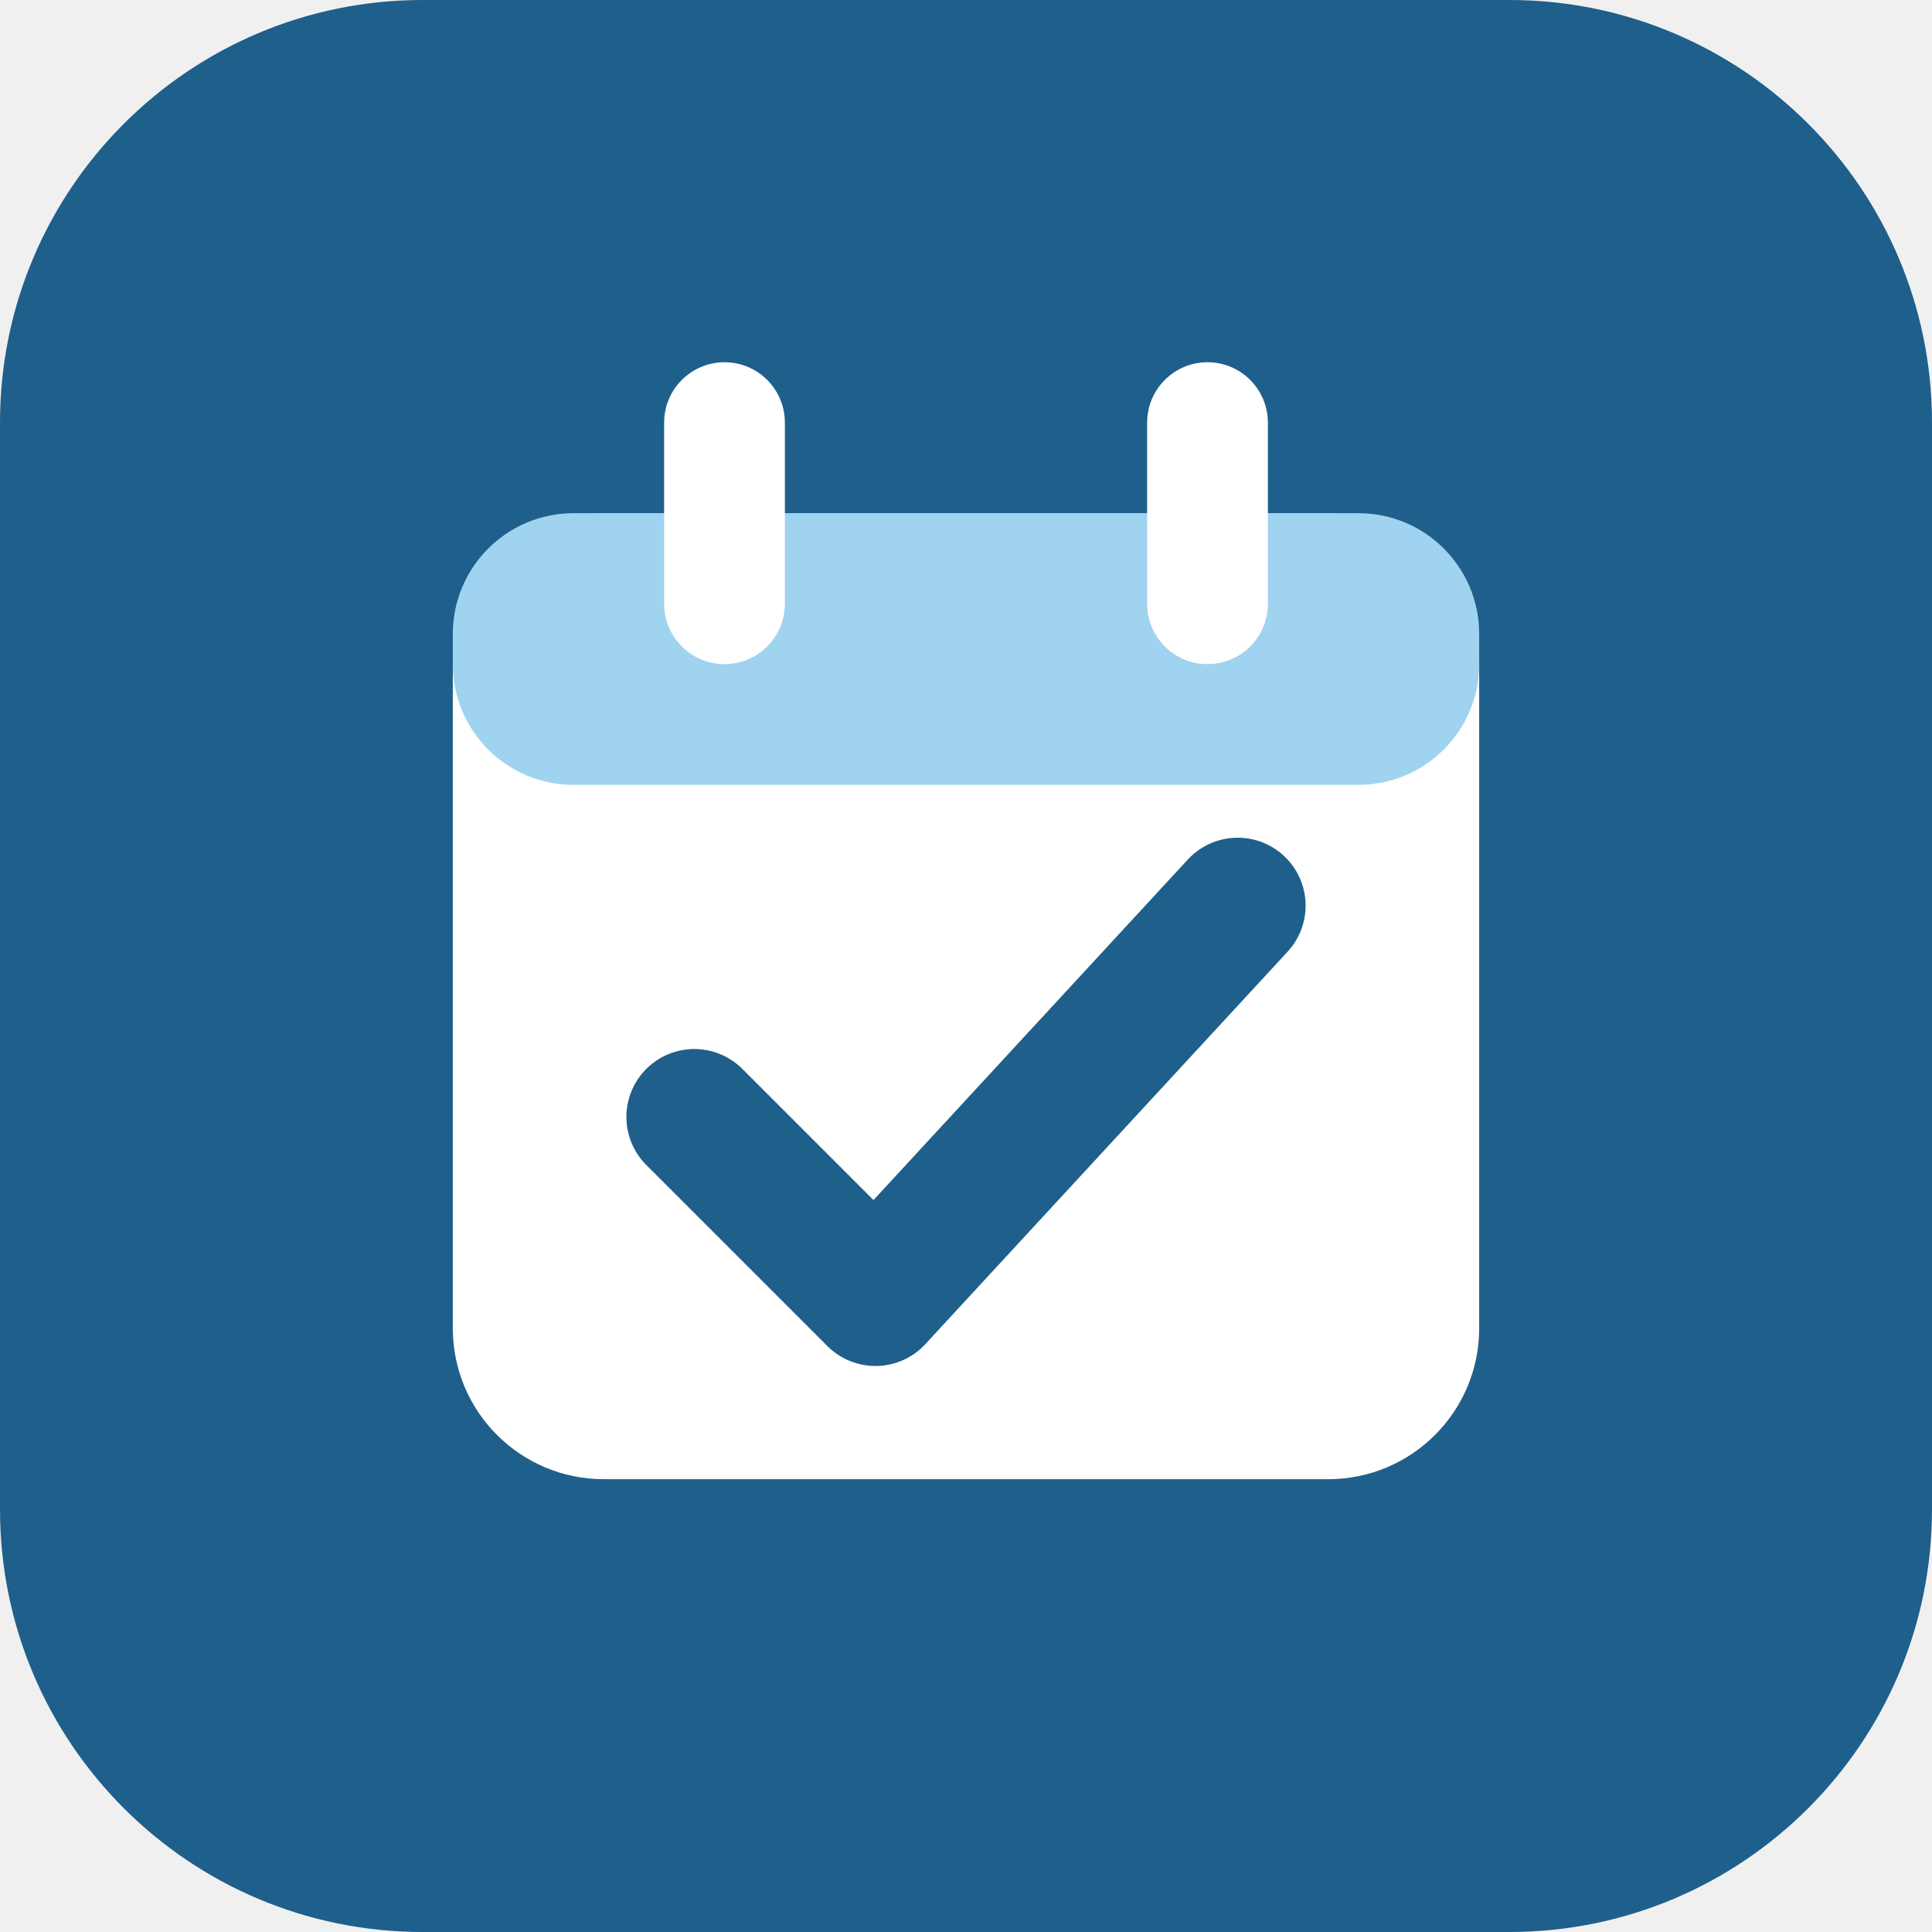
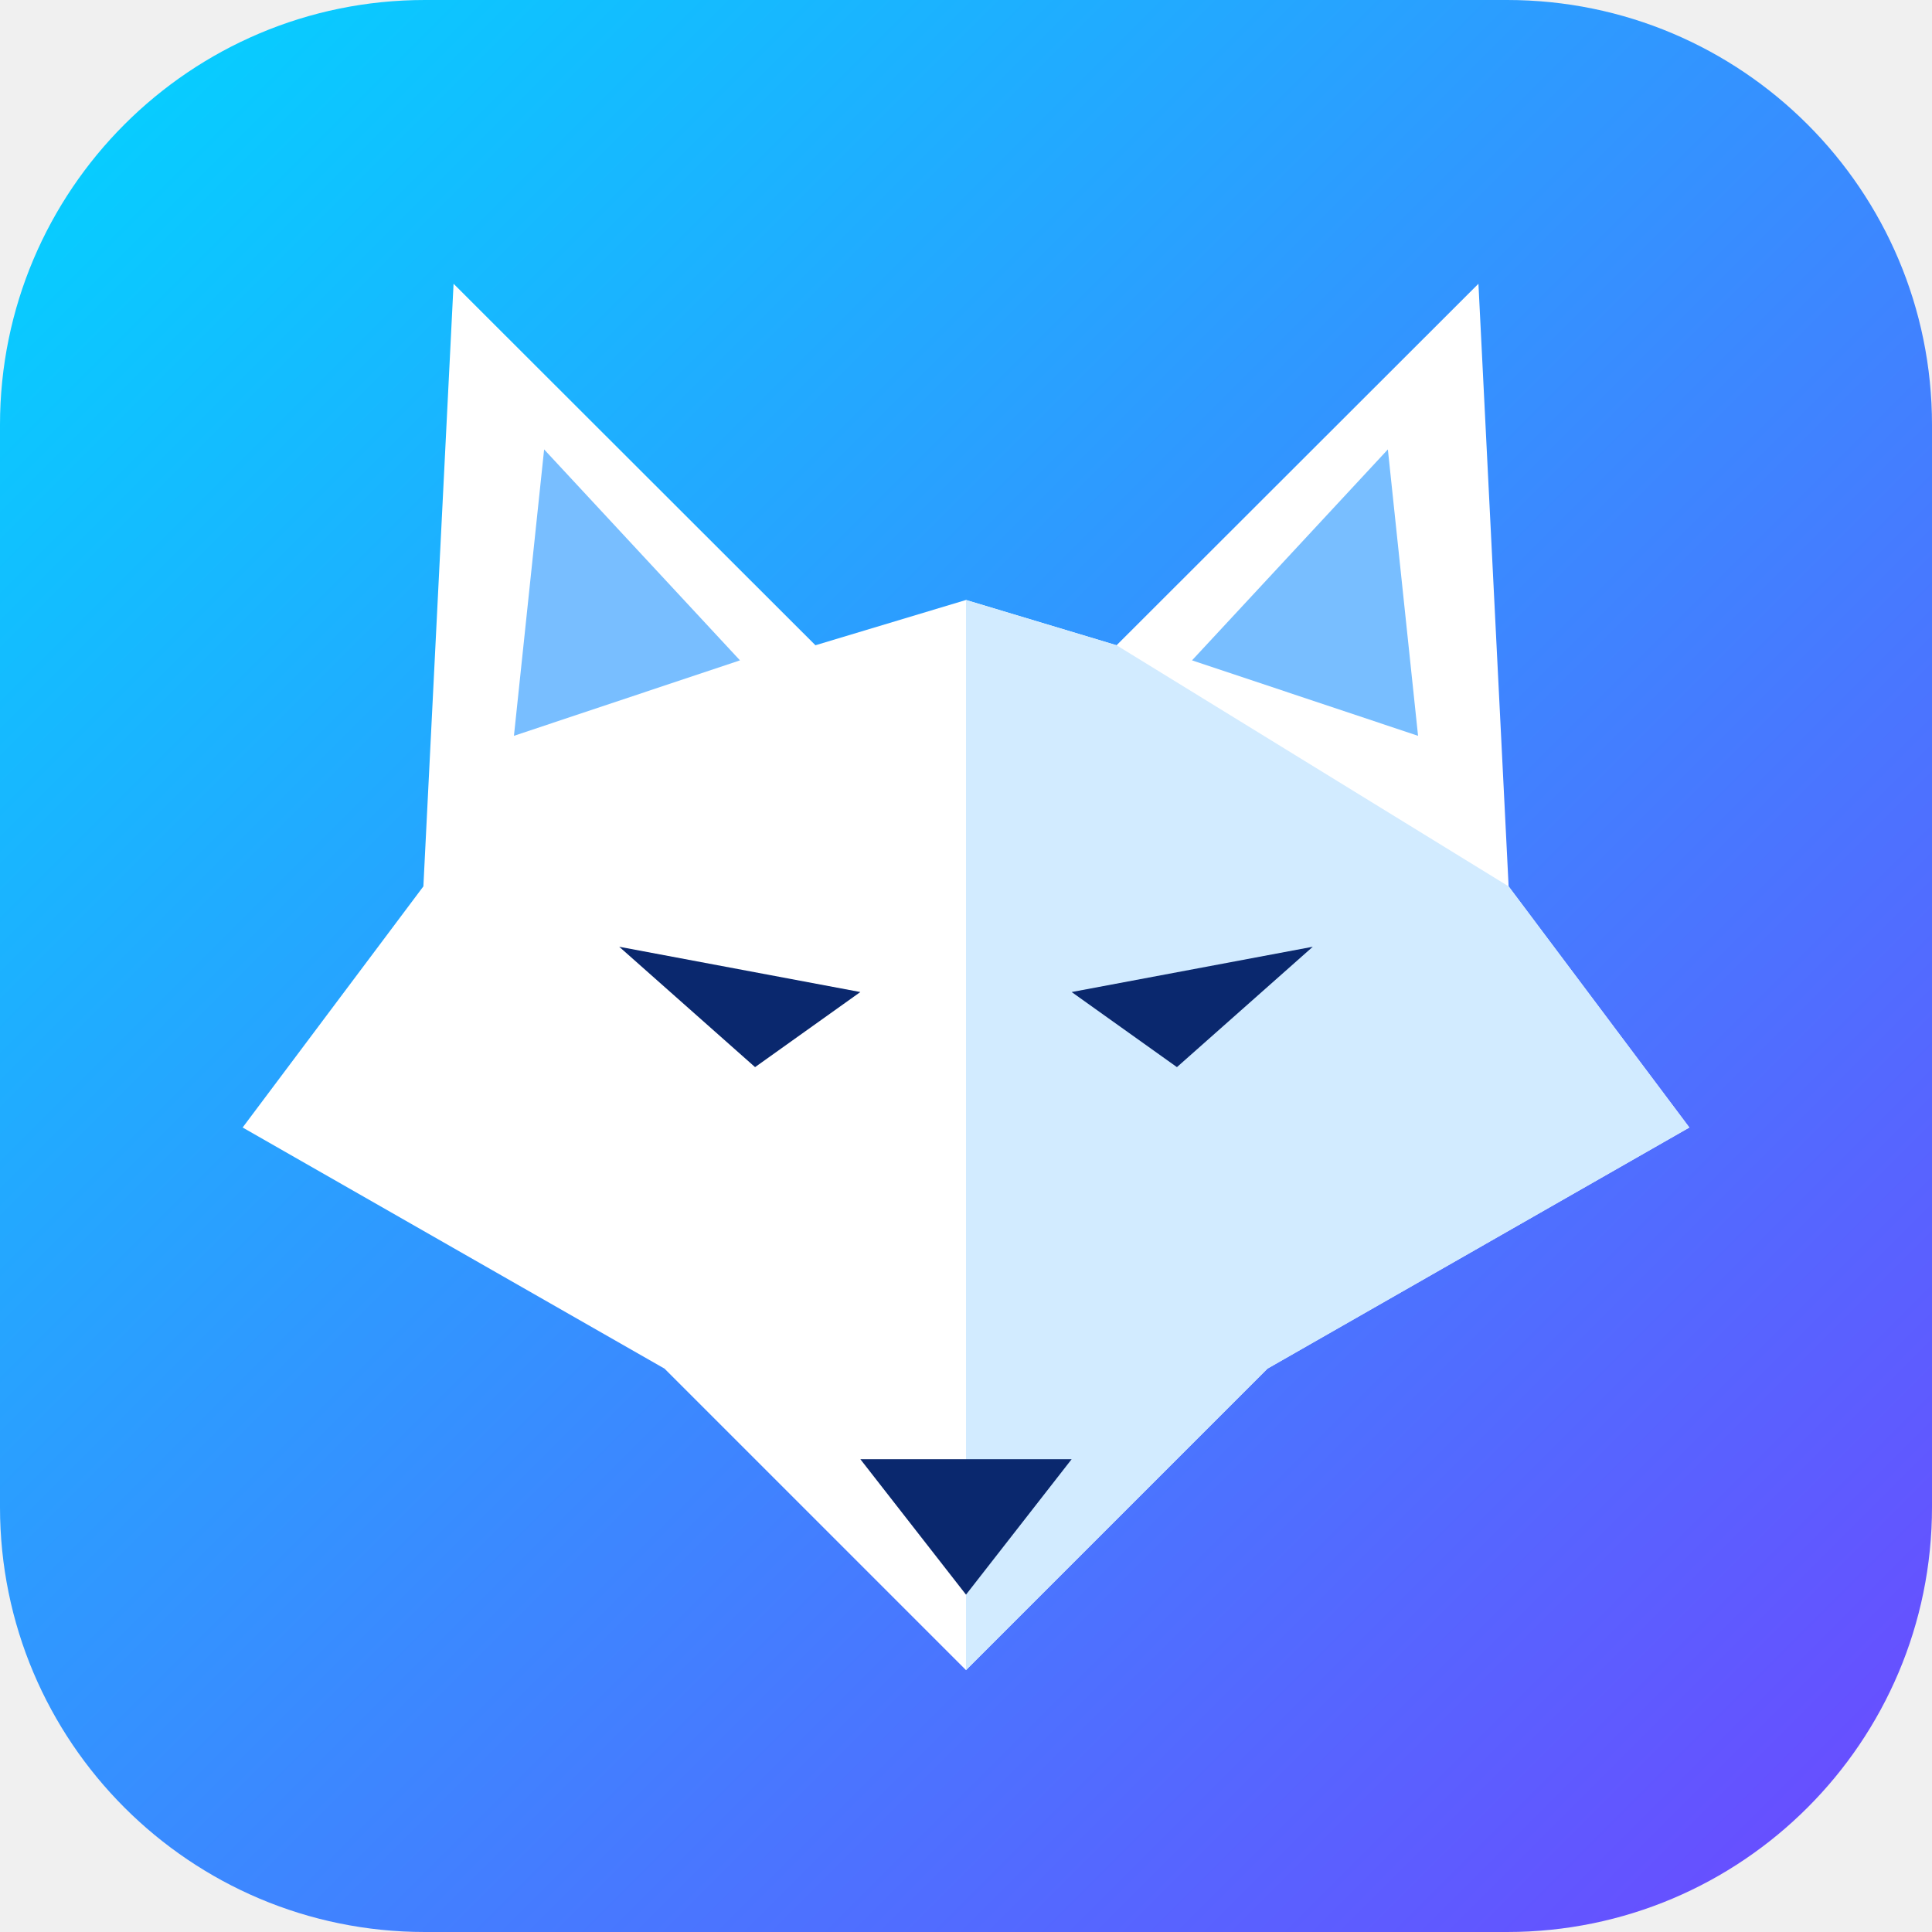
- <svg xmlns="http://www.w3.org/2000/svg" viewBox="0 0 64 64">
-   <rect width="64" height="64" rx="14" fill="#1f5f8b" />
-   <rect x="15" y="17" width="34" height="32" rx="5" fill="#fff" />
-   <rect x="15" y="17" width="34" height="9" rx="4" fill="#9fd3f0" />
-   <rect x="22" y="12" width="4" height="10" rx="2" fill="#fff" />
-   <rect x="38" y="12" width="4" height="10" rx="2" fill="#fff" />
-   <path d="M23 37l6 6 12-13" fill="none" stroke="#1f5f8b" stroke-width="4.5" stroke-linecap="round" stroke-linejoin="round" />
+ <svg xmlns="http://www.w3.org/2000/svg" viewBox="0 0 512 512" width="512" height="512">
+   <defs>
+     <linearGradient id="fondo" x1="0" y1="0" x2="1" y2="1">
+       <stop offset="0" stop-color="#00D6FF" />
+       <stop offset="1" stop-color="#6E46FF" />
+     </linearGradient>
+   </defs>
+   <rect width="512" height="512" rx="112.6" fill="url(#fondo)" />
+   <polygon points="120.2,75.2 216.1,171.0 256.0,159.0 295.9,171.0 391.8,75.2 399.8,234.9 447.7,298.8 335.9,362.7 256.0,442.6 176.1,362.7 64.3,298.8 112.2,234.9" fill="#FFFFFF" />
+   <polygon points="256.0,159.0 295.9,171.0 399.8,234.9 447.7,298.8 335.9,362.7 256.0,442.6 256.0,270.8" fill="#D2EBFF" />
+   <polygon points="144.2,119.1 196.1,175.0 136.2,195.0" fill="#78BEFF" />
+   <polygon points="367.8,119.1 315.9,175.0 375.8,195.0" fill="#78BEFF" />
+   <polygon points="164.1,250.9 228.0,262.9 200.1,282.8" fill="#0A286E" />
+   <polygon points="347.9,250.9 284.0,262.9 311.9,282.8" fill="#0A286E" />
+   <polygon points="228.0,386.7 284.0,386.7 256.0,422.6" fill="#0A286E" />
</svg>
